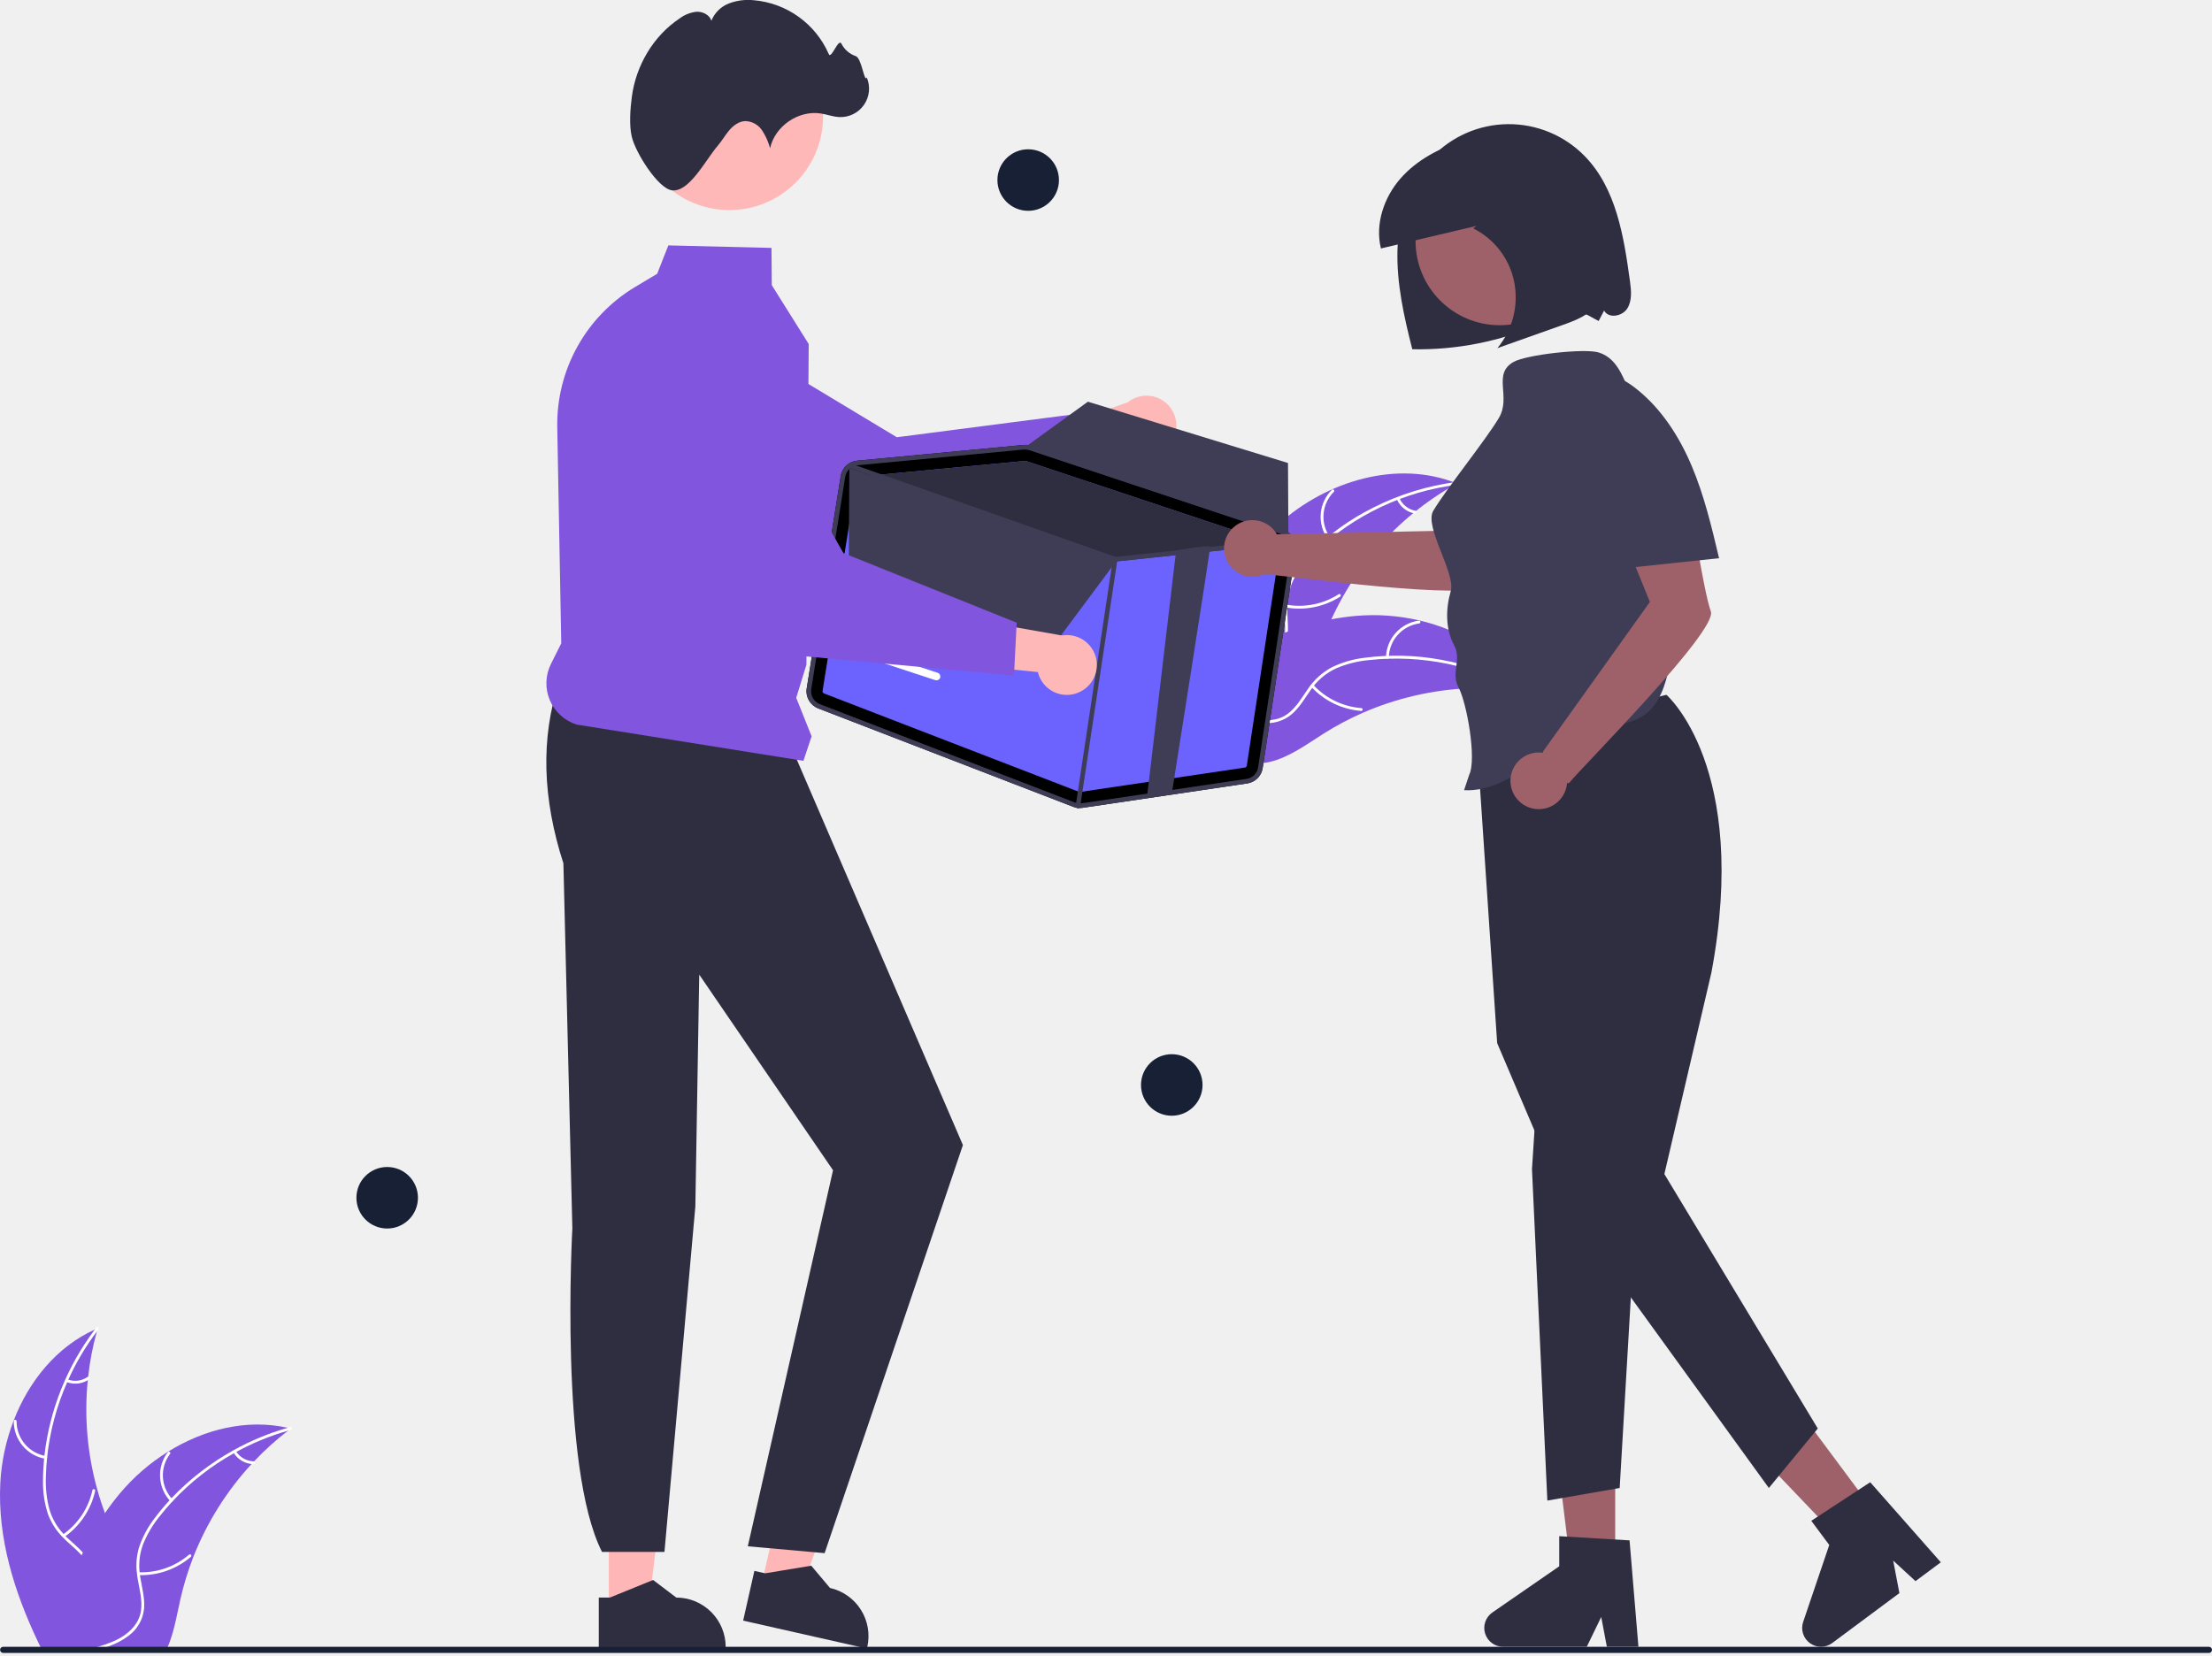
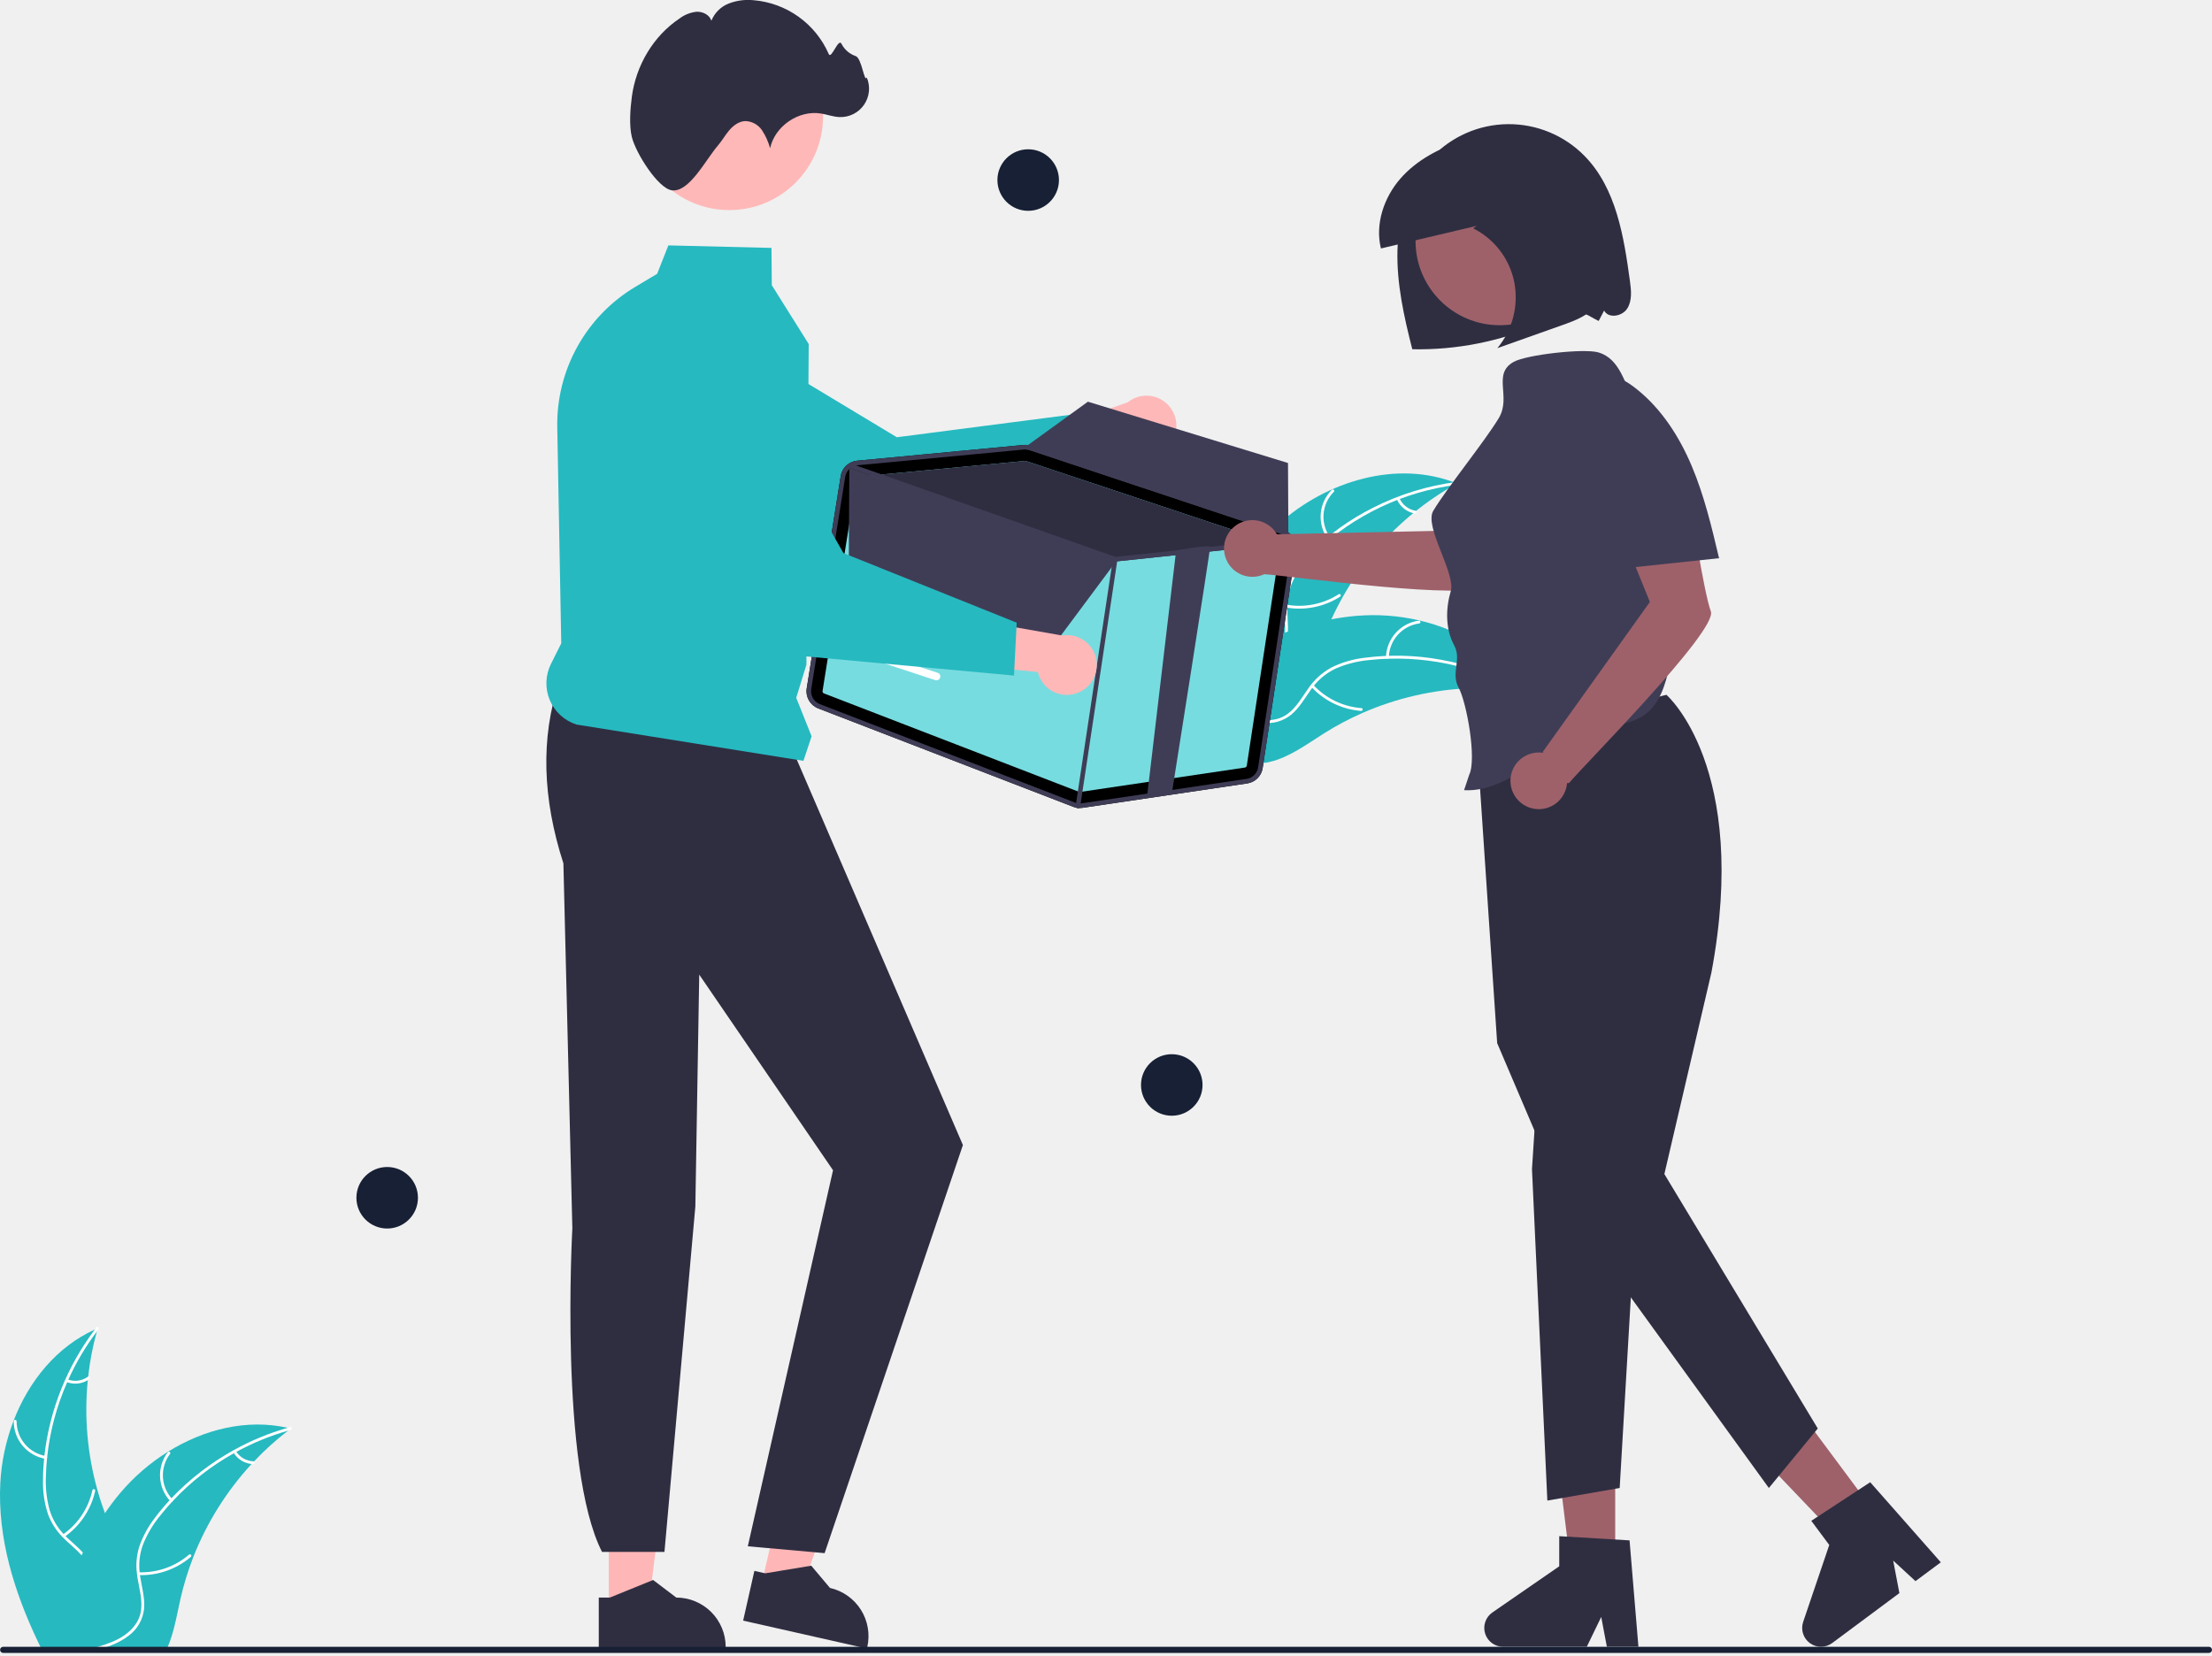
<svg xmlns="http://www.w3.org/2000/svg" width="493" height="369" viewBox="0 0 493 369" fill="none">
  <g clip-path="url(#clip0_895_7185)">
    <path d="M359.988 350.101H350.178L345.51 312.266H359.988V350.101Z" fill="#9E616A" />
    <path d="M365.164 367.097H358.129L356.873 360.456L353.657 367.097H335C334.106 367.097 333.235 366.811 332.514 366.281C331.794 365.752 331.262 365.005 330.996 364.151C330.73 363.298 330.743 362.381 331.035 361.536C331.327 360.69 331.881 359.96 332.617 359.452L347.516 349.162V342.448L363.188 343.383L365.164 367.097Z" fill="#2F2E41" />
    <path d="M418.264 337.722L410.392 343.575L384.069 315.999L395.687 307.36L418.264 337.722Z" fill="#9E616A" />
    <path d="M432.56 348.271L426.915 352.468L421.944 347.888L423.327 355.137L408.355 366.27C407.637 366.804 406.768 367.094 405.874 367.098C404.979 367.103 404.107 366.822 403.384 366.295C402.661 365.769 402.125 365.025 401.855 364.173C401.584 363.32 401.593 362.404 401.881 361.557L407.696 344.409L403.69 339.021L416.824 330.42L432.56 348.271Z" fill="#2F2E41" />
    <path d="M371.407 154.889C371.407 154.889 390.019 170.968 381.431 216.807L370.948 261.722L405.138 318.443L394.236 331.705L349.788 270.311L333.682 232.53L329.162 165.287L371.407 154.889Z" fill="#2F2E41" />
    <path d="M342.56 243.297L341.44 260.634L344.866 334.512L360.987 331.705L364.067 279.104L342.56 243.297Z" fill="#2F2E41" />
    <path d="M135.691 358.997L144.463 358.997L148.636 325.161L135.689 325.162L135.691 358.997Z" fill="#FFB6B6" />
    <path d="M133.452 356.133L135.921 356.133L145.561 352.213L150.728 356.132H150.729C153.648 356.133 156.448 357.292 158.513 359.357C160.578 361.422 161.738 364.222 161.738 367.142V367.499L133.453 367.5L133.452 356.133Z" fill="#2F2E41" />
    <path d="M169.685 353.47L178.241 355.401L189.765 323.316L177.136 320.464L169.685 353.47Z" fill="#FFB6B6" />
    <path d="M168.132 350.183L170.541 350.726L180.808 349.026L184.984 353.987L184.985 353.988C187.833 354.631 190.308 356.379 191.868 358.848C193.427 361.317 193.941 364.303 193.298 367.152L193.22 367.501L165.629 361.271L168.132 350.183Z" fill="#2F2E41" />
    <path d="M124.579 152.143C120.467 164.547 120.901 178.012 125.568 192.463L127.563 273.826C127.563 273.826 124.591 327.183 134.181 345.959H148.091L154.977 268.954L155.842 217.267L185.662 260.873L166.669 344.7L183.788 346.23L214.609 255.259L176.582 167.001L124.579 152.143Z" fill="#2F2E41" />
-     <path d="M284.985 116.811C295.625 107.224 311.449 102.403 324.723 107.779C311.107 115.339 300.603 127.471 295.071 142.029C292.958 147.652 291.193 154.125 285.995 157.135C282.761 159.008 278.738 159.099 275.112 158.195C271.485 157.291 268.161 155.478 264.883 153.684L263.95 153.663C268.138 139.967 274.346 126.398 284.985 116.811Z" fill="#8155DD" />
+     <path d="M284.985 116.811C295.625 107.224 311.449 102.403 324.723 107.779C311.107 115.339 300.603 127.471 295.071 142.029C292.958 147.652 291.193 154.125 285.995 157.135C282.761 159.008 278.738 159.099 275.112 158.195C271.485 157.291 268.161 155.478 264.883 153.684L263.95 153.663C268.138 139.967 274.346 126.398 284.985 116.811Z" fill="#26b9c0" />
    <path d="M324.648 108.07C312.892 109.589 301.913 114.774 293.271 122.888C291.38 124.602 289.771 126.603 288.502 128.818C287.337 131.016 286.781 133.485 286.892 135.97C286.95 138.29 287.277 140.655 286.77 142.948C286.493 144.118 285.972 145.216 285.24 146.17C284.509 147.124 283.585 147.913 282.527 148.485C279.929 149.978 276.95 150.449 274.02 150.808C270.768 151.206 267.383 151.569 264.567 153.393C264.226 153.614 263.903 153.072 264.243 152.851C269.142 149.677 275.341 150.832 280.608 148.714C283.066 147.725 285.241 145.99 286.011 143.366C286.684 141.072 286.349 138.633 286.27 136.285C286.126 133.862 286.577 131.441 287.584 129.233C288.735 126.961 290.265 124.901 292.107 123.142C296.192 119.115 300.885 115.756 306.013 113.187C311.85 110.223 318.15 108.278 324.642 107.439C325.044 107.387 325.047 108.019 324.648 108.07Z" fill="white" />
    <path d="M295.902 120.112C294.737 118.477 294.192 116.482 294.363 114.482C294.534 112.482 295.41 110.608 296.835 109.195C297.124 108.91 297.581 109.346 297.291 109.631C295.962 110.945 295.146 112.691 294.99 114.553C294.835 116.416 295.351 118.272 296.444 119.788C296.681 120.118 296.138 120.44 295.902 120.112Z" fill="white" />
    <path d="M286.709 134.798C290.749 135.514 294.91 134.681 298.363 132.465C298.705 132.245 299.028 132.787 298.687 133.006C295.089 135.306 290.757 136.164 286.555 135.41C286.154 135.338 286.311 134.726 286.709 134.798Z" fill="white" />
    <path d="M311.902 111.058C312.221 111.784 312.715 112.42 313.34 112.908C313.966 113.397 314.702 113.722 315.484 113.855C315.886 113.922 315.729 114.534 315.33 114.467C314.467 114.316 313.653 113.956 312.961 113.418C312.269 112.88 311.72 112.181 311.36 111.382C311.32 111.309 311.309 111.224 311.329 111.144C311.35 111.063 311.4 110.994 311.469 110.949C311.541 110.906 311.627 110.894 311.708 110.914C311.789 110.935 311.859 110.986 311.902 111.058Z" fill="white" />
-     <path d="M339.34 154.013C339.088 153.978 338.837 153.943 338.581 153.912C335.195 153.463 331.777 153.289 328.362 153.393C328.098 153.397 327.831 153.405 327.567 153.416C319.343 153.755 311.253 155.617 303.709 158.908C300.708 160.221 297.811 161.76 295.044 163.512C291.222 165.931 287.271 168.859 282.998 169.846C282.554 169.954 282.103 170.034 281.649 170.086L263.997 154.803C263.974 154.748 263.948 154.697 263.925 154.642L263.192 154.064C263.329 153.963 263.472 153.862 263.609 153.762C263.688 153.703 263.771 153.648 263.849 153.59C263.903 153.552 263.957 153.514 264.004 153.477C264.022 153.464 264.04 153.451 264.054 153.443C264.1 153.405 264.148 153.376 264.19 153.342C264.992 152.775 265.799 152.212 266.611 151.654C266.614 151.65 266.614 151.65 266.622 151.649C272.769 147.337 279.407 143.769 286.395 141.02C286.604 140.941 286.817 140.858 287.035 140.786C290.182 139.615 293.42 138.704 296.715 138.062C298.521 137.716 300.343 137.461 302.174 137.299C306.907 136.89 311.675 137.228 316.302 138.3C325.528 140.439 333.966 145.505 338.964 153.405C339.092 153.608 339.216 153.806 339.34 154.013Z" fill="#8155DD" />
+     <path d="M339.34 154.013C339.088 153.978 338.837 153.943 338.581 153.912C335.195 153.463 331.777 153.289 328.362 153.393C328.098 153.397 327.831 153.405 327.567 153.416C319.343 153.755 311.253 155.617 303.709 158.908C300.708 160.221 297.811 161.76 295.044 163.512C291.222 165.931 287.271 168.859 282.998 169.846C282.554 169.954 282.103 170.034 281.649 170.086L263.997 154.803C263.974 154.748 263.948 154.697 263.925 154.642L263.192 154.064C263.329 153.963 263.472 153.862 263.609 153.762C263.688 153.703 263.771 153.648 263.849 153.59C263.903 153.552 263.957 153.514 264.004 153.477C264.022 153.464 264.04 153.451 264.054 153.443C264.1 153.405 264.148 153.376 264.19 153.342C264.992 152.775 265.799 152.212 266.611 151.654C266.614 151.65 266.614 151.65 266.622 151.649C272.769 147.337 279.407 143.769 286.395 141.02C286.604 140.941 286.817 140.858 287.035 140.786C290.182 139.615 293.42 138.704 296.715 138.062C298.521 137.716 300.343 137.461 302.174 137.299C306.907 136.89 311.675 137.228 316.302 138.3C325.528 140.439 333.966 145.505 338.964 153.405C339.092 153.608 339.216 153.806 339.34 154.013Z" fill="#26b9c0" />
    <path d="M339.107 154.202C328.805 148.337 316.918 145.867 305.132 147.143C302.59 147.373 300.101 148.001 297.754 149.006C295.501 150.059 293.57 151.696 292.163 153.748C290.812 155.634 289.649 157.72 287.864 159.245C286.938 160.012 285.861 160.575 284.703 160.897C283.545 161.218 282.331 161.291 281.143 161.111C278.17 160.74 275.507 159.322 272.952 157.845C270.115 156.204 267.194 154.456 263.847 154.218C263.442 154.189 263.51 153.561 263.915 153.59C269.738 154.005 273.992 158.659 279.473 160.139C282.031 160.83 284.812 160.754 287.006 159.122C288.925 157.696 290.126 155.546 291.477 153.624C292.82 151.603 294.638 149.941 296.771 148.785C299.059 147.663 301.52 146.94 304.05 146.644C309.736 145.889 315.505 146.032 321.147 147.068C327.592 148.215 333.793 150.457 339.482 153.695C339.834 153.896 339.456 154.402 339.107 154.202Z" fill="white" />
    <path d="M308.903 146.509C308.958 144.502 309.724 142.581 311.064 141.087C312.405 139.593 314.232 138.624 316.221 138.354C316.624 138.3 316.726 138.923 316.322 138.977C314.47 139.225 312.767 140.128 311.522 141.521C310.277 142.915 309.571 144.708 309.531 146.577C309.522 146.983 308.894 146.912 308.903 146.509Z" fill="white" />
    <path d="M292.722 152.701C295.516 155.705 299.341 157.545 303.432 157.854C303.837 157.885 303.769 158.512 303.364 158.482C299.107 158.152 295.131 156.229 292.23 153.096C291.954 152.798 292.447 152.404 292.722 152.701Z" fill="white" />
    <path d="M327.13 148.913C326.947 149.685 326.959 150.49 327.164 151.257C327.37 152.023 327.762 152.726 328.306 153.303C328.586 153.598 328.093 153.992 327.815 153.699C327.216 153.058 326.784 152.281 326.555 151.435C326.326 150.589 326.308 149.7 326.503 148.845C326.514 148.763 326.557 148.688 326.621 148.637C326.686 148.585 326.768 148.559 326.85 148.565C326.933 148.575 327.009 148.617 327.062 148.682C327.114 148.747 327.139 148.83 327.13 148.913Z" fill="white" />
-     <path d="M29.301 358.383C28.472 361.491 26.295 364.08 23.666 365.966C23.237 366.275 22.797 366.56 22.352 366.829C22.215 366.909 22.077 366.995 21.934 367.069C21.78 367.16 21.626 367.246 21.472 367.326H9.111C8.888 366.875 8.671 366.417 8.454 365.966C3.156 354.834 -0.564 342.822 0.07 330.587C0.322 325.841 1.319 321.165 3.025 316.729C6.419 307.889 12.614 300.237 21.134 296.385C21.346 296.288 21.569 296.191 21.786 296.099C21.717 296.345 21.649 296.585 21.58 296.831C20.666 300.124 20.02 303.486 19.649 306.883C19.614 307.146 19.586 307.409 19.563 307.677C18.751 315.87 19.472 324.143 21.689 332.073C21.694 332.09 21.7 332.113 21.706 332.13C22.192 333.884 22.756 335.612 23.397 337.313C23.9 338.656 24.443 339.982 25.038 341.285C27.518 346.754 30.843 352.582 29.301 358.383Z" fill="#8155DD" />
+     <path d="M29.301 358.383C28.472 361.491 26.295 364.08 23.666 365.966C23.237 366.275 22.797 366.56 22.352 366.829C22.215 366.909 22.077 366.995 21.934 367.069C21.78 367.16 21.626 367.246 21.472 367.326H9.111C8.888 366.875 8.671 366.417 8.454 365.966C3.156 354.834 -0.564 342.822 0.07 330.587C0.322 325.841 1.319 321.165 3.025 316.729C6.419 307.889 12.614 300.237 21.134 296.385C21.346 296.288 21.569 296.191 21.786 296.099C21.717 296.345 21.649 296.585 21.58 296.831C20.666 300.124 20.02 303.486 19.649 306.883C19.614 307.146 19.586 307.409 19.563 307.677C18.751 315.87 19.472 324.143 21.689 332.073C21.694 332.09 21.7 332.113 21.706 332.13C22.192 333.884 22.756 335.612 23.397 337.313C23.9 338.656 24.443 339.982 25.038 341.285C27.518 346.754 30.843 352.582 29.301 358.383Z" fill="#26b9c0" />
    <path d="M21.94 296.357C21.82 296.517 21.7 296.671 21.58 296.831C19.07 300.157 16.939 303.753 15.226 307.552C15.134 307.74 15.048 307.929 14.974 308.123C12.626 313.427 11.119 319.065 10.505 324.833C10.499 324.872 10.495 324.912 10.494 324.953C10.351 326.301 10.265 327.661 10.231 329.021C10.104 331.571 10.38 334.124 11.048 336.587C11.658 338.599 12.726 340.442 14.168 341.971C14.311 342.125 14.454 342.279 14.608 342.428C14.723 342.548 14.848 342.668 14.968 342.782C16.123 343.885 17.386 344.908 18.471 346.091C18.969 346.621 19.418 347.195 19.814 347.805C20.446 348.828 20.854 349.973 21.012 351.165C21.169 352.356 21.073 353.568 20.729 354.72C19.951 357.611 18.174 360.052 16.357 362.377C15.448 363.543 14.511 364.72 13.7 365.966C13.402 366.412 13.128 366.863 12.877 367.326H12.157C12.397 366.863 12.66 366.412 12.945 365.966C15.031 362.68 17.997 359.857 19.534 356.24C20.574 353.8 20.889 351.034 19.574 348.64C19.189 347.943 18.723 347.295 18.186 346.708C17.14 345.525 15.888 344.514 14.751 343.445C14.465 343.176 14.185 342.902 13.917 342.616C12.493 341.17 11.394 339.436 10.694 337.53C9.901 335.11 9.526 332.573 9.585 330.027C9.585 328.404 9.671 326.77 9.831 325.147C9.848 324.941 9.871 324.73 9.894 324.518C11.062 314.305 14.944 304.592 21.134 296.385C21.249 296.225 21.369 296.071 21.489 295.917C21.734 295.597 22.186 296.042 21.94 296.357Z" fill="white" />
    <path d="M10.124 325.201C8.145 324.868 6.348 323.843 5.055 322.308C3.762 320.773 3.056 318.828 3.065 316.821C3.066 316.74 3.098 316.661 3.156 316.603C3.214 316.545 3.292 316.512 3.373 316.51C3.455 316.508 3.535 316.538 3.595 316.594C3.655 316.649 3.691 316.726 3.696 316.808C3.685 318.677 4.342 320.488 5.549 321.915C6.756 323.342 8.434 324.29 10.279 324.589C10.68 324.654 10.523 325.266 10.124 325.201Z" fill="white" />
    <path d="M14.009 342.085C17.372 339.735 19.725 336.203 20.6 332.194C20.686 331.797 21.298 331.952 21.212 332.349C20.294 336.519 17.837 340.189 14.333 342.627C13.998 342.859 13.677 342.316 14.009 342.085Z" fill="white" />
    <path d="M15.036 307.485C15.775 307.773 16.574 307.873 17.362 307.776C18.149 307.679 18.9 307.388 19.547 306.929C19.878 306.693 20.2 307.237 19.871 307.471C19.153 307.975 18.324 308.295 17.454 308.404C16.584 308.513 15.701 308.408 14.882 308.097C14.802 308.074 14.734 308.021 14.692 307.95C14.649 307.879 14.635 307.794 14.653 307.713C14.674 307.632 14.726 307.563 14.798 307.52C14.869 307.477 14.955 307.465 15.036 307.485Z" fill="white" />
-     <path d="M64.812 318.455C64.612 318.609 64.406 318.764 64.206 318.924C61.493 321 58.953 323.293 56.611 325.781C56.428 325.97 56.245 326.164 56.068 326.358L56.063 326.364C50.51 332.391 46.12 339.393 43.113 347.017L43.096 347.068C43.09 347.085 43.085 347.097 43.079 347.114C41.887 350.165 40.926 353.302 40.205 356.497C39.508 359.617 38.936 362.96 37.844 365.966C37.679 366.429 37.496 366.886 37.302 367.326H11.895C11.98 366.875 12.072 366.418 12.163 365.966C13.456 359.345 15.476 352.886 18.186 346.708C18.278 346.502 18.369 346.297 18.472 346.091C19.871 343.038 21.517 340.105 23.392 337.319L23.393 337.317L23.394 337.315L23.396 337.314L23.398 337.313C24.428 335.793 25.534 334.326 26.712 332.919C29.769 329.282 33.379 326.15 37.41 323.638C37.433 323.621 37.462 323.61 37.484 323.592C45.508 318.615 55.017 316.243 64.109 318.295H64.115C64.349 318.346 64.577 318.398 64.812 318.455Z" fill="#8155DD" />
+     <path d="M64.812 318.455C64.612 318.609 64.406 318.764 64.206 318.924C61.493 321 58.953 323.293 56.611 325.781C56.428 325.97 56.245 326.164 56.068 326.358L56.063 326.364C50.51 332.391 46.12 339.393 43.113 347.017L43.096 347.068C43.09 347.085 43.085 347.097 43.079 347.114C41.887 350.165 40.926 353.302 40.205 356.497C39.508 359.617 38.936 362.96 37.844 365.966C37.679 366.429 37.496 366.886 37.302 367.326H11.895C11.98 366.875 12.072 366.418 12.163 365.966C13.456 359.345 15.476 352.886 18.186 346.708C18.278 346.502 18.369 346.297 18.472 346.091C19.871 343.038 21.517 340.105 23.392 337.319L23.393 337.317L23.394 337.315L23.396 337.314L23.398 337.313C24.428 335.793 25.534 334.326 26.712 332.919C29.769 329.282 33.379 326.15 37.41 323.638C37.433 323.621 37.462 323.61 37.484 323.592C45.508 318.615 55.017 316.243 64.109 318.295H64.115C64.349 318.346 64.577 318.398 64.812 318.455Z" fill="#26b9c0" />
    <path d="M64.782 318.758C64.588 318.809 64.394 318.866 64.205 318.923C60.2 320.068 56.334 321.653 52.679 323.649C52.496 323.747 52.313 323.849 52.13 323.952C47.078 326.772 42.492 330.355 38.535 334.576C38.532 334.579 38.53 334.583 38.529 334.587C38.484 334.633 38.432 334.684 38.392 334.73C37.478 335.713 36.598 336.736 35.764 337.787C34.132 339.748 32.816 341.952 31.866 344.319C31.14 346.292 30.884 348.407 31.117 350.497C31.135 350.708 31.163 350.914 31.192 351.125C31.215 351.291 31.238 351.457 31.266 351.628C31.643 353.92 32.295 356.217 32.112 358.554C32.001 359.752 31.637 360.912 31.045 361.959C30.453 363.006 29.646 363.916 28.677 364.629C28.019 365.138 27.315 365.586 26.574 365.966C25.516 366.512 24.413 366.967 23.277 367.326H21.031C21.334 367.24 21.631 367.155 21.934 367.069C23.009 366.766 24.064 366.397 25.094 365.966C25.683 365.72 26.255 365.437 26.809 365.12C29.106 363.8 31.02 361.777 31.42 359.074C31.769 356.708 31.095 354.343 30.695 352.028C30.626 351.628 30.563 351.234 30.529 350.839C30.256 348.835 30.422 346.796 31.015 344.862C31.837 342.45 33.066 340.196 34.649 338.199C35.628 336.898 36.674 335.649 37.781 334.456C37.918 334.301 38.061 334.147 38.209 333.993C42.25 329.742 46.915 326.133 52.044 323.289H52.05C55.864 321.166 59.91 319.49 64.108 318.295H64.114C64.302 318.238 64.496 318.181 64.685 318.129C65.079 318.026 65.171 318.649 64.782 318.758Z" fill="white" />
    <path d="M37.983 334.673C36.603 333.215 35.786 331.315 35.677 329.311C35.569 327.307 36.176 325.329 37.391 323.732C37.638 323.409 38.151 323.778 37.904 324.101C36.77 325.586 36.204 327.428 36.309 329.294C36.413 331.161 37.182 332.928 38.475 334.277C38.756 334.57 38.263 334.964 37.983 334.673Z" fill="white" />
    <path d="M30.92 350.493C35.021 350.641 39.026 349.238 42.138 346.564C42.446 346.299 42.841 346.791 42.533 347.056C39.29 349.832 35.119 351.284 30.852 351.121C30.446 351.105 30.516 350.477 30.92 350.493Z" fill="white" />
    <path d="M52.572 323.485C52.989 324.16 53.566 324.721 54.253 325.117C54.94 325.514 55.715 325.734 56.508 325.757C56.915 325.768 56.844 326.395 56.44 326.385C55.564 326.355 54.709 326.111 53.949 325.674C53.189 325.238 52.547 324.622 52.08 323.88C52.03 323.814 52.008 323.731 52.017 323.649C52.026 323.566 52.065 323.491 52.128 323.437C52.194 323.384 52.277 323.36 52.36 323.369C52.443 323.378 52.519 323.42 52.572 323.485Z" fill="white" />
    <path d="M260.804 98.937C260.218 99.708 259.469 100.342 258.611 100.792C257.754 101.243 256.807 101.501 255.839 101.546C254.871 101.592 253.905 101.425 253.009 101.057C252.112 100.688 251.308 100.128 250.651 99.415L229.05 108.81L231.154 96.751L251.344 89.679C252.615 88.655 254.217 88.133 255.847 88.212C257.476 88.291 259.02 88.965 260.186 90.106C261.352 91.247 262.059 92.776 262.173 94.404C262.287 96.031 261.8 97.644 260.804 98.937Z" fill="#FFB8B8" />
-     <path d="M246.389 102.702L196.216 125.051L196.109 125.012L138.925 104.634C134.665 102.408 131.418 98.638 129.847 94.096C128.277 89.554 128.502 84.583 130.477 80.201C131.572 77.781 133.167 75.619 135.158 73.859C137.148 72.099 139.488 70.781 142.025 69.99C144.562 69.2 147.237 68.956 149.875 69.275C152.512 69.593 155.053 70.466 157.329 71.837L199.884 97.472L241.15 92.124L246.389 102.702Z" fill="#8155DD" />
+     <path d="M246.389 102.702L196.216 125.051L196.109 125.012L138.925 104.634C134.665 102.408 131.418 98.638 129.847 94.096C128.277 89.554 128.502 84.583 130.477 80.201C131.572 77.781 133.167 75.619 135.158 73.859C137.148 72.099 139.488 70.781 142.025 69.99C144.562 69.2 147.237 68.956 149.875 69.275C152.512 69.593 155.053 70.466 157.329 71.837L199.884 97.472L241.15 92.124L246.389 102.702Z" fill="#26b9c0" />
    <path d="M493 367.789C493 367.878 492.982 367.967 492.948 368.049C492.914 368.132 492.864 368.207 492.801 368.27C492.738 368.334 492.663 368.384 492.58 368.418C492.497 368.452 492.409 368.469 492.319 368.469H0.699C0.518 368.469 0.345 368.397 0.218 368.27C0.09 368.142 0.019 367.969 0.019 367.789C0.019 367.609 0.09 367.436 0.218 367.308C0.345 367.181 0.518 367.109 0.699 367.109H492.319C492.409 367.109 492.497 367.126 492.58 367.16C492.663 367.194 492.738 367.244 492.801 367.307C492.864 367.371 492.914 367.446 492.948 367.528C492.982 367.611 493 367.7 493 367.789Z" fill="#172034" />
-     <path d="M179.063 169.607L128.486 161.517C127.159 161.092 125.94 160.385 124.913 159.445C123.885 158.505 123.073 157.353 122.533 156.069C121.992 154.786 121.736 153.4 121.782 152.008C121.827 150.616 122.173 149.25 122.796 148.004L125.09 143.416L124.199 95.216C124.092 88.946 125.637 82.758 128.681 77.276C131.724 71.793 136.157 67.209 141.535 63.983L146.467 61.034L148.96 54.704L171.944 55.265L172.011 63.567L180.242 76.692L180.242 76.747L179.726 148.187L177.457 155.559L180.887 164.135L179.063 169.607Z" fill="#8155DD" />
+     <path d="M179.063 169.607L128.486 161.517C127.159 161.092 125.94 160.385 124.913 159.445C123.885 158.505 123.073 157.353 122.533 156.069C121.992 154.786 121.736 153.4 121.782 152.008C121.827 150.616 122.173 149.25 122.796 148.004L125.09 143.416L124.199 95.216C124.092 88.946 125.637 82.758 128.681 77.276C131.724 71.793 136.157 67.209 141.535 63.983L146.467 61.034L148.96 54.704L171.944 55.265L172.011 63.567L180.242 76.692L180.242 76.747L179.726 148.187L177.457 155.559L180.887 164.135L179.063 169.607Z" fill="#26b9c0" />
    <path d="M162.557 46.833C174.091 46.833 183.441 37.483 183.441 25.95C183.441 14.416 174.091 5.066 162.557 5.066C151.024 5.066 141.674 14.416 141.674 25.95C141.674 37.483 151.024 46.833 162.557 46.833Z" fill="#FFB8B8" />
    <path d="M140.811 30.503C140.188 27.879 140.474 24.186 140.826 21.544C141.749 14.617 145.595 8.032 151.44 4.131C152.548 3.29 153.865 2.766 155.248 2.618C156.631 2.56 158.13 3.3 158.554 4.617C158.902 3.748 159.425 2.959 160.09 2.3C160.755 1.64 161.548 1.124 162.42 0.783C164.172 0.112 166.057 -0.142 167.924 0.042C171.543 0.34 175.014 1.613 177.968 3.725C180.922 5.836 183.25 8.709 184.704 12.037C185.261 13.362 186.819 8.467 187.526 9.719C188.176 11.021 189.309 12.016 190.683 12.493C192.068 12.879 192.63 18.585 193.175 17.254C193.598 18.237 193.765 19.312 193.661 20.377C193.557 21.442 193.185 22.464 192.579 23.346C191.974 24.229 191.155 24.944 190.199 25.425C189.243 25.906 188.181 26.138 187.112 26.098C185.702 26.045 184.354 25.526 182.962 25.303C177.981 24.505 172.698 28.117 171.633 33.047C171.252 31.621 170.643 30.266 169.83 29.035C169.417 28.422 168.864 27.917 168.217 27.561C167.569 27.206 166.846 27.01 166.108 26.99C164.691 27.043 163.446 27.969 162.526 29.049C161.607 30.128 160.916 31.388 159.99 32.461C157.273 35.612 153.597 42.959 149.724 42.423C146.668 42 141.661 34.085 140.811 30.503Z" fill="#2F2E41" />
    <path d="M288.795 122.601C288.942 121.649 288.746 120.676 288.243 119.855C287.74 119.033 286.963 118.416 286.048 118.113L229.809 99.382C229.27 99.202 228.699 99.136 228.133 99.19L214.037 100.523L205.949 101.29L191.023 102.701C190.122 102.787 189.275 103.17 188.614 103.789C187.954 104.409 187.518 105.23 187.375 106.124L179.797 153.462C179.653 154.385 179.829 155.33 180.295 156.14C180.761 156.95 181.489 157.577 182.359 157.917L239.186 179.852C239.452 179.956 239.729 180.03 240.012 180.074C240.424 180.141 240.843 180.144 241.255 180.083L277.975 174.641C278.841 174.516 279.643 174.115 280.263 173.497C280.883 172.879 281.288 172.078 281.417 171.213L288.795 122.601Z" fill="black" />
-     <path d="M183.648 154.582L240.473 176.516C240.556 176.548 240.646 176.559 240.735 176.546L277.449 171.105C277.558 171.09 277.659 171.04 277.737 170.962C277.815 170.885 277.865 170.784 277.881 170.675L285.264 122.063C285.281 121.944 285.256 121.823 285.193 121.721C285.131 121.619 285.034 121.541 284.921 121.502L284.543 121.374L228.679 102.775C228.653 102.766 228.627 102.76 228.6 102.756C228.557 102.748 228.513 102.746 228.469 102.75L194.087 106.003L191.359 106.259C191.247 106.271 191.142 106.319 191.06 106.396C190.978 106.473 190.923 106.575 190.905 106.686L183.328 154.023C183.309 154.138 183.331 154.257 183.389 154.359C183.447 154.46 183.538 154.539 183.648 154.582Z" fill="#6C63FF" />
+     <path d="M183.648 154.582L240.473 176.516C240.556 176.548 240.646 176.559 240.735 176.546L277.449 171.105C277.558 171.09 277.659 171.04 277.737 170.962C277.815 170.885 277.865 170.784 277.881 170.675L285.264 122.063C285.281 121.944 285.256 121.823 285.193 121.721C285.131 121.619 285.034 121.541 284.921 121.502L284.543 121.374L228.679 102.775C228.653 102.766 228.627 102.76 228.6 102.756C228.557 102.748 228.513 102.746 228.469 102.75L194.087 106.003L191.359 106.259C191.247 106.271 191.142 106.319 191.06 106.396C190.978 106.473 190.923 106.575 190.905 106.686L183.328 154.023C183.309 154.138 183.331 154.257 183.389 154.359C183.447 154.46 183.538 154.539 183.648 154.582Z" fill="#77DCE0" />
    <path d="M194.087 106.003L228.468 102.75C228.512 102.746 228.556 102.748 228.6 102.756C228.627 102.76 228.653 102.766 228.678 102.775L284.543 121.374L269.807 122.934L264.292 123.515L248.599 125.173C248.554 125.175 248.508 125.175 248.462 125.171C248.434 125.163 248.406 125.154 248.372 125.145L194.087 106.003Z" fill="#2F2E41" />
    <path d="M182.359 157.92L239.185 179.854C239.452 179.957 239.73 180.03 240.013 180.071C240.425 180.139 240.845 180.144 241.258 180.087L277.972 174.645C278.839 174.519 279.642 174.117 280.262 173.499C280.882 172.881 281.287 172.08 281.417 171.214L288.795 122.601C288.904 121.885 288.821 121.152 288.556 120.477C288.518 120.388 288.481 120.298 288.437 120.213C288.145 119.598 287.699 119.067 287.144 118.672C286.809 118.432 286.44 118.243 286.049 118.114L285.982 118.09L229.812 99.382C229.583 99.309 229.349 99.252 229.111 99.212C228.787 99.166 228.457 99.159 228.131 99.193L214.037 100.521L205.95 101.293L191.022 102.702C190.411 102.759 189.821 102.954 189.297 103.272C189.256 103.292 189.217 103.315 189.181 103.341C189.155 103.358 189.13 103.377 189.107 103.397C188.649 103.71 188.259 104.113 187.962 104.581C187.664 105.049 187.465 105.572 187.377 106.12L179.794 153.461C179.65 154.385 179.826 155.331 180.293 156.141C180.759 156.952 181.488 157.579 182.359 157.92ZM188.383 106.285C188.475 105.717 188.727 105.188 189.109 104.758C189.224 104.62 189.354 104.494 189.495 104.382C189.88 104.07 190.336 103.857 190.823 103.762C190.919 103.742 191.016 103.729 191.114 103.721L216.249 101.347L228.23 100.207C228.311 100.197 228.385 100.199 228.46 100.194C228.642 100.19 228.823 100.204 229.002 100.234C229.166 100.256 229.328 100.294 229.485 100.349L285.721 119.081C285.765 119.097 285.804 119.112 285.849 119.128C286.36 119.318 286.809 119.645 287.148 120.073C287.415 120.4 287.61 120.781 287.721 121.189C287.831 121.597 287.854 122.024 287.788 122.442L280.404 171.06C280.308 171.708 280.005 172.308 279.541 172.771C279.077 173.235 278.476 173.536 277.828 173.632L241.108 179.073C240.582 179.149 240.046 179.088 239.552 178.896L182.725 156.968C182.074 156.711 181.529 156.241 181.18 155.634C180.831 155.026 180.699 154.319 180.805 153.627L188.383 106.285Z" fill="#3F3D56" />
    <path d="M188.984 103.656C189.014 103.569 189.067 103.493 189.138 103.435C189.161 103.416 189.185 103.399 189.211 103.385C189.235 103.375 189.259 103.36 189.283 103.351C189.397 103.305 189.524 103.303 189.64 103.345L190.823 103.762L248.606 124.146L262.13 122.717L269.698 121.919L285.715 120.223L287.148 120.073L287.426 120.042C287.546 120.031 287.666 120.063 287.766 120.131C287.865 120.199 287.937 120.3 287.97 120.416C287.978 120.442 287.983 120.47 287.985 120.497C287.997 120.608 287.973 120.718 287.916 120.813C287.859 120.908 287.773 120.982 287.671 121.024C287.626 121.043 287.578 121.056 287.53 121.062L285.581 121.267L269.807 122.934L264.293 123.515L248.6 125.173C248.554 125.175 248.508 125.175 248.462 125.171C248.434 125.163 248.407 125.154 248.373 125.146L189.495 104.382L189.295 104.311C189.249 104.296 189.207 104.272 189.17 104.242C189.08 104.176 189.014 104.084 188.981 103.979C188.948 103.874 188.949 103.76 188.984 103.656Z" fill="#3F3D56" />
    <path d="M240.167 180.22C240.034 180.199 239.915 180.126 239.836 180.017C239.756 179.908 239.723 179.773 239.743 179.639L248.039 124.588C248.059 124.454 248.132 124.334 248.241 124.254C248.35 124.173 248.486 124.139 248.62 124.159L248.625 124.16C248.758 124.182 248.877 124.254 248.956 124.363C249.036 124.472 249.069 124.608 249.049 124.741L240.753 179.792C240.733 179.926 240.66 180.046 240.551 180.127C240.442 180.207 240.306 180.241 240.172 180.221L240.167 180.22Z" fill="#3F3D56" />
    <path d="M261.196 176.728L255.679 177.31L262.132 122.716C262.132 122.716 269.501 121.381 269.698 121.916C269.82 122.236 261.249 176.377 261.196 176.728Z" fill="#3F3D56" />
    <path d="M189.296 104.31L189.147 129.207L233.222 146.001L249.05 124.74L189.296 104.31Z" fill="#3F3D56" />
    <path d="M287.149 120.074C286.78 119.611 286.284 119.266 285.722 119.081L229.487 100.35C229.329 100.297 229.167 100.258 229.002 100.232C228.823 100.201 228.641 100.188 228.459 100.192L228.55 99.622L229.113 99.214L242.467 89.546L287.064 103.213L287.142 118.672L287.149 120.074Z" fill="#3F3D56" />
    <path d="M191.542 144.278C191.605 144.284 191.667 144.297 191.728 144.317L208.982 149.984C209.198 150.055 209.377 150.209 209.48 150.412C209.583 150.614 209.6 150.85 209.53 151.066C209.459 151.282 209.305 151.461 209.102 151.563C208.899 151.666 208.664 151.684 208.448 151.613L191.193 145.946C190.993 145.88 190.824 145.743 190.718 145.56C190.613 145.378 190.579 145.162 190.622 144.956C190.665 144.75 190.782 144.566 190.952 144.441C191.122 144.316 191.332 144.258 191.542 144.278Z" fill="white" />
    <path d="M261.159 248.72C264.947 248.72 268.017 245.649 268.017 241.862C268.017 238.075 264.947 235.005 261.159 235.005C257.372 235.005 254.302 238.075 254.302 241.862C254.302 245.649 257.372 248.72 261.159 248.72Z" fill="#172034" />
    <path d="M86.292 273.864C90.079 273.864 93.15 270.793 93.15 267.006C93.15 263.219 90.079 260.149 86.292 260.149C82.505 260.149 79.435 263.219 79.435 267.006C79.435 270.793 82.505 273.864 86.292 273.864Z" fill="#172034" />
    <path d="M229.157 46.995C232.945 46.995 236.015 43.924 236.015 40.137C236.015 36.35 232.945 33.279 229.157 33.279C225.37 33.279 222.3 36.35 222.3 40.137C222.3 43.924 225.37 46.995 229.157 46.995Z" fill="#172034" />
    <path d="M240.408 154.363C239.519 154.749 238.556 154.936 237.588 154.91C236.619 154.884 235.668 154.645 234.801 154.212C233.934 153.778 233.173 153.16 232.572 152.401C231.97 151.641 231.542 150.759 231.318 149.816L207.881 147.448L215.613 137.958L236.683 141.662C238.292 141.391 239.945 141.719 241.328 142.584C242.711 143.45 243.728 144.793 244.187 146.358C244.646 147.924 244.515 149.604 243.819 151.079C243.122 152.554 241.908 153.723 240.408 154.363Z" fill="#FFB8B8" />
-     <path d="M225.993 150.599L171.3 145.559L171.225 145.473L131.308 99.736C128.681 95.711 127.692 90.834 128.543 86.104C129.394 81.374 132.022 77.148 135.887 74.292C138.026 72.716 140.474 71.61 143.071 71.048C145.667 70.487 148.354 70.481 150.953 71.032C153.552 71.583 156.005 72.679 158.15 74.246C160.295 75.814 162.084 77.817 163.399 80.126L187.985 123.297L226.596 138.81L225.993 150.599Z" fill="#8155DD" />
+     <path d="M225.993 150.599L171.3 145.559L171.225 145.473L131.308 99.736C128.681 95.711 127.692 90.834 128.543 86.104C129.394 81.374 132.022 77.148 135.887 74.292C138.026 72.716 140.474 71.61 143.071 71.048C145.667 70.487 148.354 70.481 150.953 71.032C153.552 71.583 156.005 72.679 158.15 74.246C160.295 75.814 162.084 77.817 163.399 80.126L187.985 123.297L226.596 138.81L225.993 150.599Z" fill="#26b9c0" />
    <path d="M363.271 62.641C361.913 52.679 360.209 41.982 353.183 34.79C350.953 32.508 348.284 30.701 345.338 29.479C342.391 28.256 339.227 27.643 336.037 27.676C332.846 27.709 329.696 28.387 326.775 29.671C323.854 30.954 321.223 32.816 319.041 35.144C313.926 40.6 311.668 48.263 311.461 55.739C311.254 63.215 312.919 70.609 314.766 77.856C324.542 78.052 334.245 76.142 343.217 72.257C345.461 71.283 347.668 70.182 350.038 69.578C352.409 68.975 354.098 70.493 356.303 71.552L357.514 69.234C358.504 71.078 361.572 70.532 362.685 68.759C363.798 66.986 363.554 64.715 363.271 62.641Z" fill="#2F2E41" />
    <path d="M324.522 118.249L284.591 119.103C283.978 118.043 283.07 117.184 281.977 116.631C280.885 116.078 279.655 115.854 278.438 115.987C277.221 116.119 276.068 116.603 275.121 117.379C274.173 118.155 273.472 119.189 273.101 120.357C272.731 121.524 272.708 122.774 273.035 123.954C273.362 125.134 274.025 126.193 274.944 127.004C275.862 127.814 276.996 128.34 278.207 128.517C279.419 128.695 280.656 128.516 281.768 128.003C287.064 128.304 328.498 134.185 330.969 130.395C333.478 126.549 346.87 112.973 346.87 112.973L336.576 98.319L324.522 118.249Z" fill="#9E616A" />
    <path d="M334.253 72.499C344.615 72.499 353.014 64.099 353.014 53.737C353.014 43.376 344.615 34.976 334.253 34.976C323.892 34.976 315.492 43.376 315.492 53.737C315.492 64.099 323.892 72.499 334.253 72.499Z" fill="#9E616A" />
    <path d="M364.302 89.835C362.091 85.435 361.017 79.999 356.304 78.573C353.121 77.61 340.247 79.053 337.346 80.679C332.521 83.384 336.894 88.453 334.047 93.195C330.953 98.352 322.543 108.699 319.448 113.855C317.321 117.4 324.487 127.804 323.336 131.775C322.186 135.746 322.131 140.202 324.09 143.843C325.844 147.101 323.307 149.983 325.07 153.236C326.905 156.618 329.156 169.267 327.448 172.716L326.306 176.144C337.647 176.811 347.184 163.261 358.455 161.834C361.254 161.479 364.161 161.016 366.468 159.391C369.866 156.998 371.21 152.654 372.049 148.583C376.09 128.685 373.363 108.006 364.302 89.835Z" fill="#3F3D56" />
    <path d="M381.306 136.296C379.727 131.984 376.867 113.131 376.867 113.131L358.966 112.606L367.718 134.191L343.836 167.623C343.836 167.623 343.881 167.697 343.961 167.828C342.705 167.626 341.418 167.809 340.268 168.351C339.118 168.893 338.158 169.77 337.514 170.866C336.87 171.963 336.572 173.228 336.659 174.497C336.747 175.766 337.215 176.978 338.003 177.977C338.79 178.975 339.861 179.712 341.075 180.092C342.289 180.471 343.589 180.476 344.805 180.104C346.021 179.733 347.097 179.003 347.891 178.01C348.686 177.017 349.162 175.808 349.258 174.54C349.346 174.59 349.449 174.608 349.549 174.591C349.649 174.574 349.74 174.522 349.806 174.446C352.463 171.111 382.886 140.608 381.306 136.296Z" fill="#9E616A" />
    <path d="M383.126 124.39C381.483 117.455 379.828 110.483 377.058 103.917C374.288 97.351 370.322 91.149 364.745 86.713C362.962 85.295 360.968 84.043 358.733 83.602C356.497 83.161 353.978 83.654 352.408 85.306C349.896 87.948 350.652 92.189 351.573 95.716C354.29 106.117 357.007 116.518 359.724 126.919C367.57 126.087 375.416 125.256 383.261 124.424L383.126 124.39Z" fill="#3F3D56" />
    <path d="M357.242 56.34C356.551 51.801 355.83 47.224 354.206 42.951C352.583 38.678 349.967 34.675 346.214 32.254C340.271 28.421 332.577 29.16 325.915 31.365C320.763 33.07 315.733 35.662 312.1 39.828C308.466 43.994 306.425 49.939 307.777 55.387C314.884 53.708 321.991 52.029 329.097 50.35L328.319 50.899C330.653 52.063 332.691 53.743 334.278 55.812C335.865 57.88 336.96 60.284 337.48 62.839C337.989 65.425 337.916 68.092 337.267 70.647C336.618 73.201 335.409 75.579 333.728 77.61C338.575 75.89 343.422 74.171 348.269 72.451C351.261 71.39 354.463 70.167 356.237 67.445C358.294 64.289 357.816 60.106 357.242 56.34Z" fill="#2F2E41" />
  </g>
  <defs>
    <clipPath id="clip0_895_7185">
      <rect width="493" height="368.469" fill="white" />
    </clipPath>
  </defs>
</svg>
